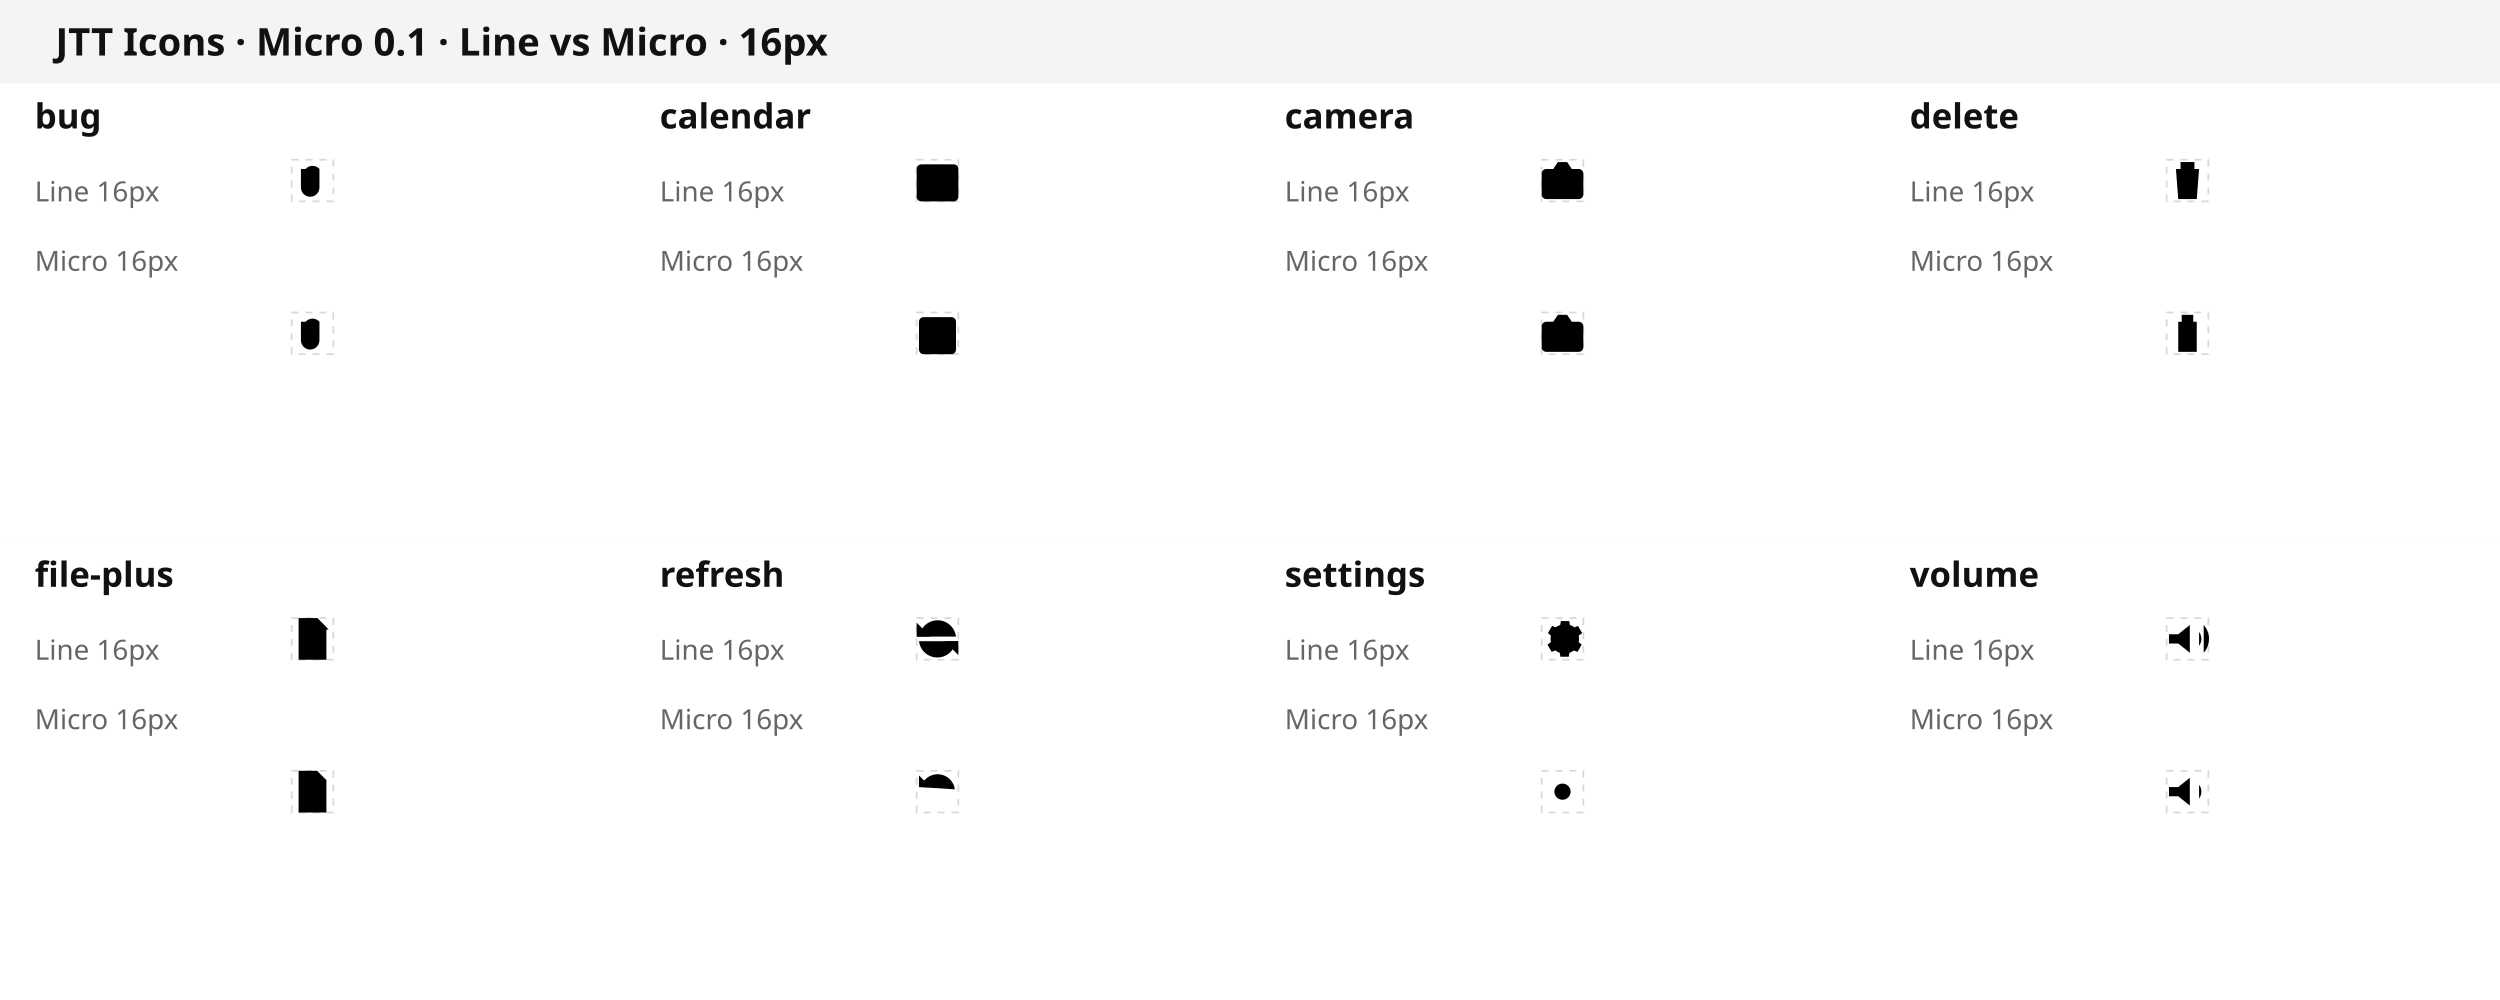
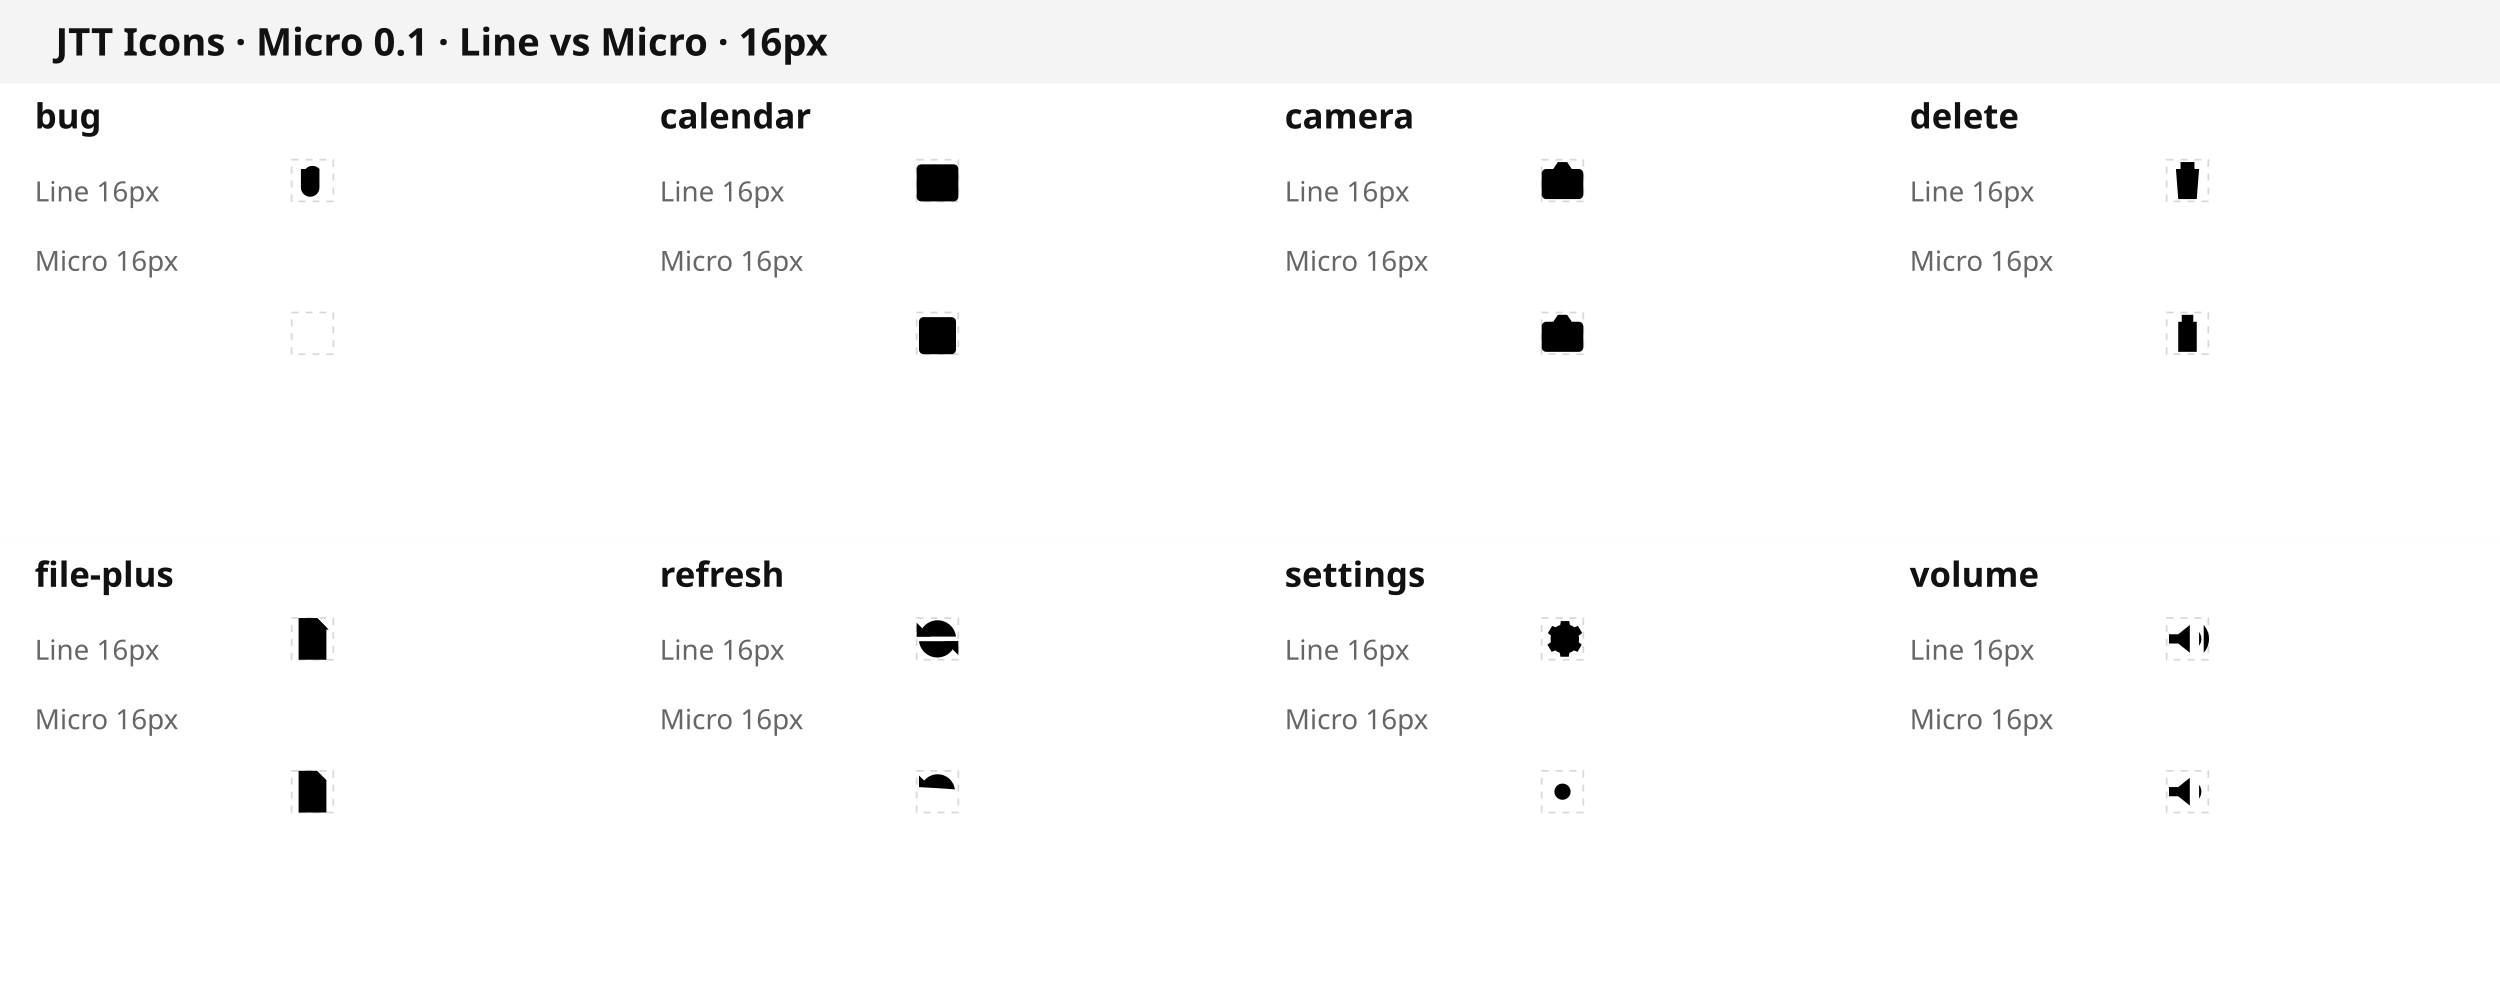
<svg xmlns="http://www.w3.org/2000/svg" width="720" height="288" viewBox="0 0 720 288" role="img" aria-label="JTT Icons Micro 0.1 comparison at 16px">
  <rect width="100%" height="100%" fill="#f4f4f4" />
  <text x="16" y="16" font-family="system-ui,sans-serif" font-size="11" font-weight="600" fill="#111">JTT Icons · Micro 0.1 · Line vs Micro · 16px</text>
  <g data-icon="bug">
    <rect x="0" y="24" width="180" height="132" fill="#fff" />
    <text x="10" y="37" font-family="system-ui,sans-serif" font-size="10" font-weight="600" fill="#111">bug</text>
    <text x="10" y="58" font-family="system-ui,sans-serif" font-size="8" fill="#666">Line 16px</text>
    <rect x="84.000" y="46.000" width="12.000" height="12.000" fill="none" stroke="#d8d8d8" stroke-width="0.5" stroke-dasharray="2 2" />
    <svg x="82" y="44" width="16" height="16" viewBox="0 0 24 24">
      <path d="M9 7a4 4 0 0 1 6 0v8a4 4 0 0 1-8 0V7" />
      <path d="M4 10h4M16 10h4M4 16h4M16 16h4M9 3l-1-2M15 3l1-2" />
    </svg>
    <text x="10" y="78" font-family="system-ui,sans-serif" font-size="8" fill="#666">Micro 16px</text>
    <rect x="84.000" y="90.000" width="12.000" height="12.000" fill="none" stroke="#d8d8d8" stroke-width="0.5" stroke-dasharray="2 2" />
-     <svg x="82" y="88" width="16" height="16" viewBox="0 0 24 24">
-       <path d="M9 7a4 4 0 0 1 6 0v8a4 4 0 0 1-8 0V7" />
-       <path d="M4 10h4M16 10h4M4 16h4M16 16h4" />
+     <svg x="442" y="220" width="16" height="16" viewBox="0 0 24 24">
+       <path d="M20 13.7a8 8 0 0 0 0-3.4l2-1.2-2-3.4-2.2 1a8 8 0 0 0-3-1.7L14.5 3h-5L9 5a8 8 0 0 0-3 1.7l-2.2-1-2 3.4 2 1.2a8 8 0 0 0 0 3.4l-2 1.2 2 3.4 2.2-1a8 8 0 0 0 3 1.7l.5 2h5l.5-2a8 8 0 0 0 3-1.7l2.2 1 2-3.4-2-1.2Z" />
+       <circle cx="12" cy="12" r="3.5" />
    </svg>
  </g>
  <g data-icon="calendar">
    <rect x="180" y="24" width="180" height="132" fill="#fff" />
    <text x="190" y="37" font-family="system-ui,sans-serif" font-size="10" font-weight="600" fill="#111">calendar</text>
    <text x="190" y="58" font-family="system-ui,sans-serif" font-size="8" fill="#666">Line 16px</text>
    <rect x="264.000" y="46.000" width="12.000" height="12.000" fill="none" stroke="#d8d8d8" stroke-width="0.5" stroke-dasharray="2 2" />
    <svg x="262" y="44" width="16" height="16" viewBox="0 0 24 24">
      <rect x="3" y="5" width="18" height="16" rx="2" />
      <path d="M7 3v4M17 3v4M3 10h18M8 14h2M14 14h2M8 17h2" />
    </svg>
    <text x="190" y="78" font-family="system-ui,sans-serif" font-size="8" fill="#666">Micro 16px</text>
    <rect x="264.000" y="90.000" width="12.000" height="12.000" fill="none" stroke="#d8d8d8" stroke-width="0.5" stroke-dasharray="2 2" />
    <svg x="262" y="88" width="16" height="16" viewBox="0 0 24 24">
      <rect x="4" y="5" width="16" height="16" rx="2" />
      <path d="M8 3v4M16 3v4M4 10h16" />
    </svg>
  </g>
  <g data-icon="camera">
    <rect x="360" y="24" width="180" height="132" fill="#fff" />
    <text x="370" y="37" font-family="system-ui,sans-serif" font-size="10" font-weight="600" fill="#111">camera</text>
    <text x="370" y="58" font-family="system-ui,sans-serif" font-size="8" fill="#666">Line 16px</text>
    <rect x="444.000" y="46.000" width="12.000" height="12.000" fill="none" stroke="#d8d8d8" stroke-width="0.5" stroke-dasharray="2 2" />
    <svg x="442" y="44" width="16" height="16" viewBox="0 0 24 24">
      <path d="M5 7h3l2-3h4l2 3h3a2 2 0 0 1 2 2v9a2 2 0 0 1-2 2H5a2 2 0 0 1-2-2V9a2 2 0 0 1 2-2Z" />
      <circle cx="12" cy="13" r="4" />
    </svg>
    <text x="370" y="78" font-family="system-ui,sans-serif" font-size="8" fill="#666">Micro 16px</text>
    <rect x="444.000" y="90.000" width="12.000" height="12.000" fill="none" stroke="#d8d8d8" stroke-width="0.5" stroke-dasharray="2 2" />
    <svg x="442" y="88" width="16" height="16" viewBox="0 0 24 24">
      <path d="M5 7h3l2-3h4l2 3h3a2 2 0 0 1 2 2v9a2 2 0 0 1-2 2H5a2 2 0 0 1-2-2V9a2 2 0 0 1 2-2Z" />
      <circle cx="12" cy="13" r="4.5" />
    </svg>
  </g>
  <g data-icon="delete">
    <rect x="540" y="24" width="180" height="132" fill="#fff" />
    <text x="550" y="37" font-family="system-ui,sans-serif" font-size="10" font-weight="600" fill="#111">delete</text>
    <text x="550" y="58" font-family="system-ui,sans-serif" font-size="8" fill="#666">Line 16px</text>
    <rect x="624.000" y="46.000" width="12.000" height="12.000" fill="none" stroke="#d8d8d8" stroke-width="0.5" stroke-dasharray="2 2" />
    <svg x="622" y="44" width="16" height="16" viewBox="0 0 24 24">
      <path d="M4 7h16" />
      <path d="M9 7V4h6v3" />
      <path d="m7 7 1 13h8l1-13" />
      <path d="M10 11v5M14 11v5" />
    </svg>
    <text x="550" y="78" font-family="system-ui,sans-serif" font-size="8" fill="#666">Micro 16px</text>
    <rect x="624.000" y="90.000" width="12.000" height="12.000" fill="none" stroke="#d8d8d8" stroke-width="0.5" stroke-dasharray="2 2" />
    <svg x="622" y="88" width="16" height="16" viewBox="0 0 24 24">
      <path d="M5 7h14M8 7v13h8V7M9.5 7V4h5v3" />
    </svg>
  </g>
  <g data-icon="file-plus">
    <rect x="0" y="156" width="180" height="132" fill="#fff" />
    <text x="10" y="169" font-family="system-ui,sans-serif" font-size="10" font-weight="600" fill="#111">file-plus</text>
    <text x="10" y="190" font-family="system-ui,sans-serif" font-size="8" fill="#666">Line 16px</text>
    <rect x="84.000" y="178.000" width="12.000" height="12.000" fill="none" stroke="#d8d8d8" stroke-width="0.5" stroke-dasharray="2 2" />
    <svg x="82" y="176" width="16" height="16" viewBox="0 0 24 24">
      <path d="M6 3h8l4 4v14H6z" />
      <path d="M14 3v5h5M12 12v6M9.5 15h5" />
    </svg>
    <text x="10" y="210" font-family="system-ui,sans-serif" font-size="8" fill="#666">Micro 16px</text>
    <rect x="84.000" y="222.000" width="12.000" height="12.000" fill="none" stroke="#d8d8d8" stroke-width="0.5" stroke-dasharray="2 2" />
    <svg x="82" y="220" width="16" height="16" viewBox="0 0 24 24">
      <path d="M6 3h8l4 4v14H6z" />
      <path d="M12 12v6M9 15h6" />
    </svg>
  </g>
  <g data-icon="refresh">
    <rect x="180" y="156" width="180" height="132" fill="#fff" />
    <text x="190" y="169" font-family="system-ui,sans-serif" font-size="10" font-weight="600" fill="#111">refresh</text>
    <text x="190" y="190" font-family="system-ui,sans-serif" font-size="8" fill="#666">Line 16px</text>
    <rect x="264.000" y="178.000" width="12.000" height="12.000" fill="none" stroke="#d8d8d8" stroke-width="0.5" stroke-dasharray="2 2" />
    <svg x="262" y="176" width="16" height="16" viewBox="0 0 24 24">
      <path d="M20 11a8 8 0 0 0-14.9-3L3 11" />
      <path d="M3 5v6h6" />
      <path d="M4 13a8 8 0 0 0 14.9 3L21 13" />
      <path d="M21 19v-6h-6" />
    </svg>
    <text x="190" y="210" font-family="system-ui,sans-serif" font-size="8" fill="#666">Micro 16px</text>
    <rect x="264.000" y="222.000" width="12.000" height="12.000" fill="none" stroke="#d8d8d8" stroke-width="0.5" stroke-dasharray="2 2" />
    <svg x="262" y="220" width="16" height="16" viewBox="0 0 24 24">
      <path d="M19.5 11a7.5 7.5 0 0 0-13.8-3L4 10" />
      <path d="M4 5v5h5" />
    </svg>
  </g>
  <g data-icon="settings">
    <rect x="360" y="156" width="180" height="132" fill="#fff" />
    <text x="370" y="169" font-family="system-ui,sans-serif" font-size="10" font-weight="600" fill="#111">settings</text>
    <text x="370" y="190" font-family="system-ui,sans-serif" font-size="8" fill="#666">Line 16px</text>
    <rect x="444.000" y="178.000" width="12.000" height="12.000" fill="none" stroke="#d8d8d8" stroke-width="0.5" stroke-dasharray="2 2" />
    <svg x="442" y="176" width="16" height="16" viewBox="0 0 24 24">
      <circle cx="12" cy="12" r="3.5" />
      <path d="M19 13.4 20.3 14.5l-1.8 3.1-1.6-.6c-.6.5-1.2.8-1.9 1l-.3 1.7h-3.6l-.3-1.7a7 7 0 0 1-1.9-1l-1.6.6-1.8-3.1L7 13.4a7 7 0 0 1 0-2.8L5.7 9.5l1.8-3.1 1.6.6c.6-.5 1.3-.8 1.9-1l.3-1.7h3.6l.3 1.7c.7.2 1.3.5 1.9 1l1.6-.6 1.8 3.1L19 10.6a7 7 0 0 1 0 2.8Z" />
    </svg>
    <text x="370" y="210" font-family="system-ui,sans-serif" font-size="8" fill="#666">Micro 16px</text>
    <rect x="444.000" y="222.000" width="12.000" height="12.000" fill="none" stroke="#d8d8d8" stroke-width="0.5" stroke-dasharray="2 2" />
    <svg x="442" y="220" width="16" height="16" viewBox="0 0 24 24">
      <circle cx="12" cy="12" r="3.5" />
      <path d="M12 3v2M12 19v2M3 12h2M19 12h2M5.6 5.6 7 7M17 17l1.4 1.4M18.4 5.6 17 7M7 17l-1.4 1.4" />
    </svg>
  </g>
  <g data-icon="volume">
    <rect x="540" y="156" width="180" height="132" fill="#fff" />
    <text x="550" y="169" font-family="system-ui,sans-serif" font-size="10" font-weight="600" fill="#111">volume</text>
    <text x="550" y="190" font-family="system-ui,sans-serif" font-size="8" fill="#666">Line 16px</text>
    <rect x="624.000" y="178.000" width="12.000" height="12.000" fill="none" stroke="#d8d8d8" stroke-width="0.5" stroke-dasharray="2 2" />
    <svg x="622" y="176" width="16" height="16" viewBox="0 0 24 24">
      <path d="M4 10v4h4l5 4V6l-5 4H4Z" />
      <path d="M17 9a5 5 0 0 1 0 6M19 6a9 9 0 0 1 0 12" />
    </svg>
    <text x="550" y="210" font-family="system-ui,sans-serif" font-size="8" fill="#666">Micro 16px</text>
    <rect x="624.000" y="222.000" width="12.000" height="12.000" fill="none" stroke="#d8d8d8" stroke-width="0.5" stroke-dasharray="2 2" />
    <svg x="622" y="220" width="16" height="16" viewBox="0 0 24 24">
      <path d="M4 10v4h4l5 4V6l-5 4H4Z" />
      <path d="M17 9a5 5 0 0 1 0 6" />
    </svg>
  </g>
</svg>
